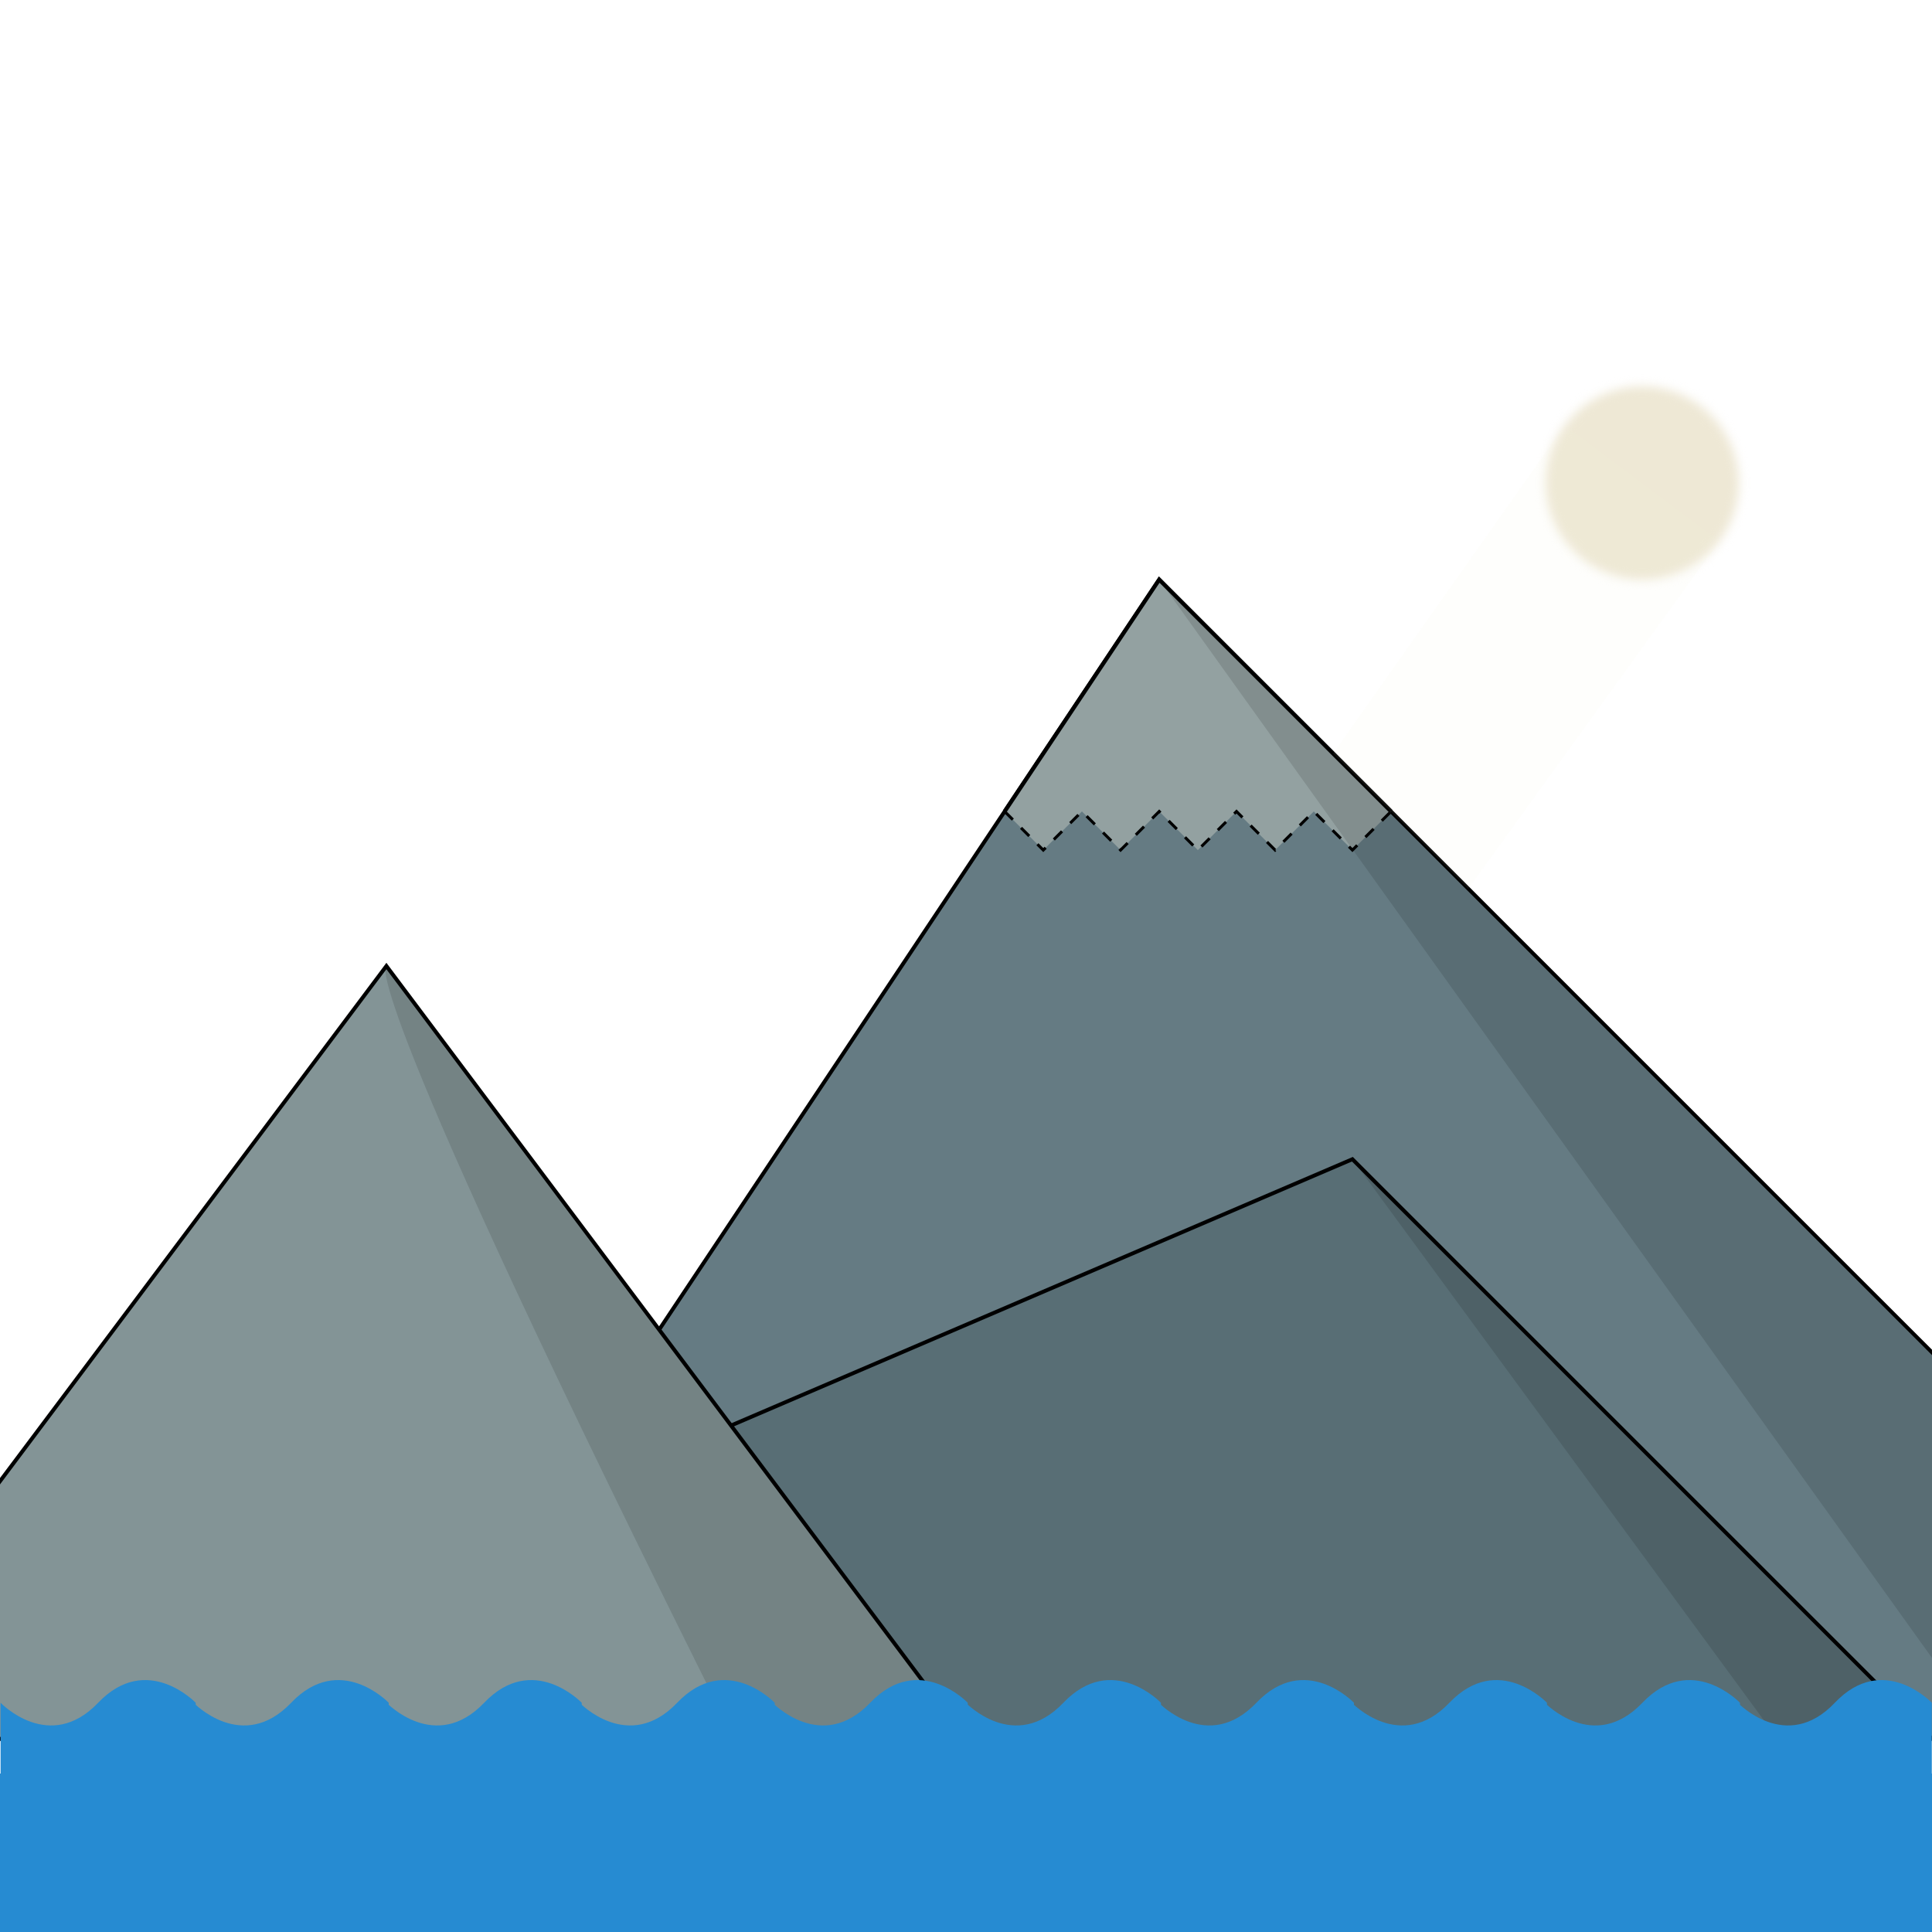
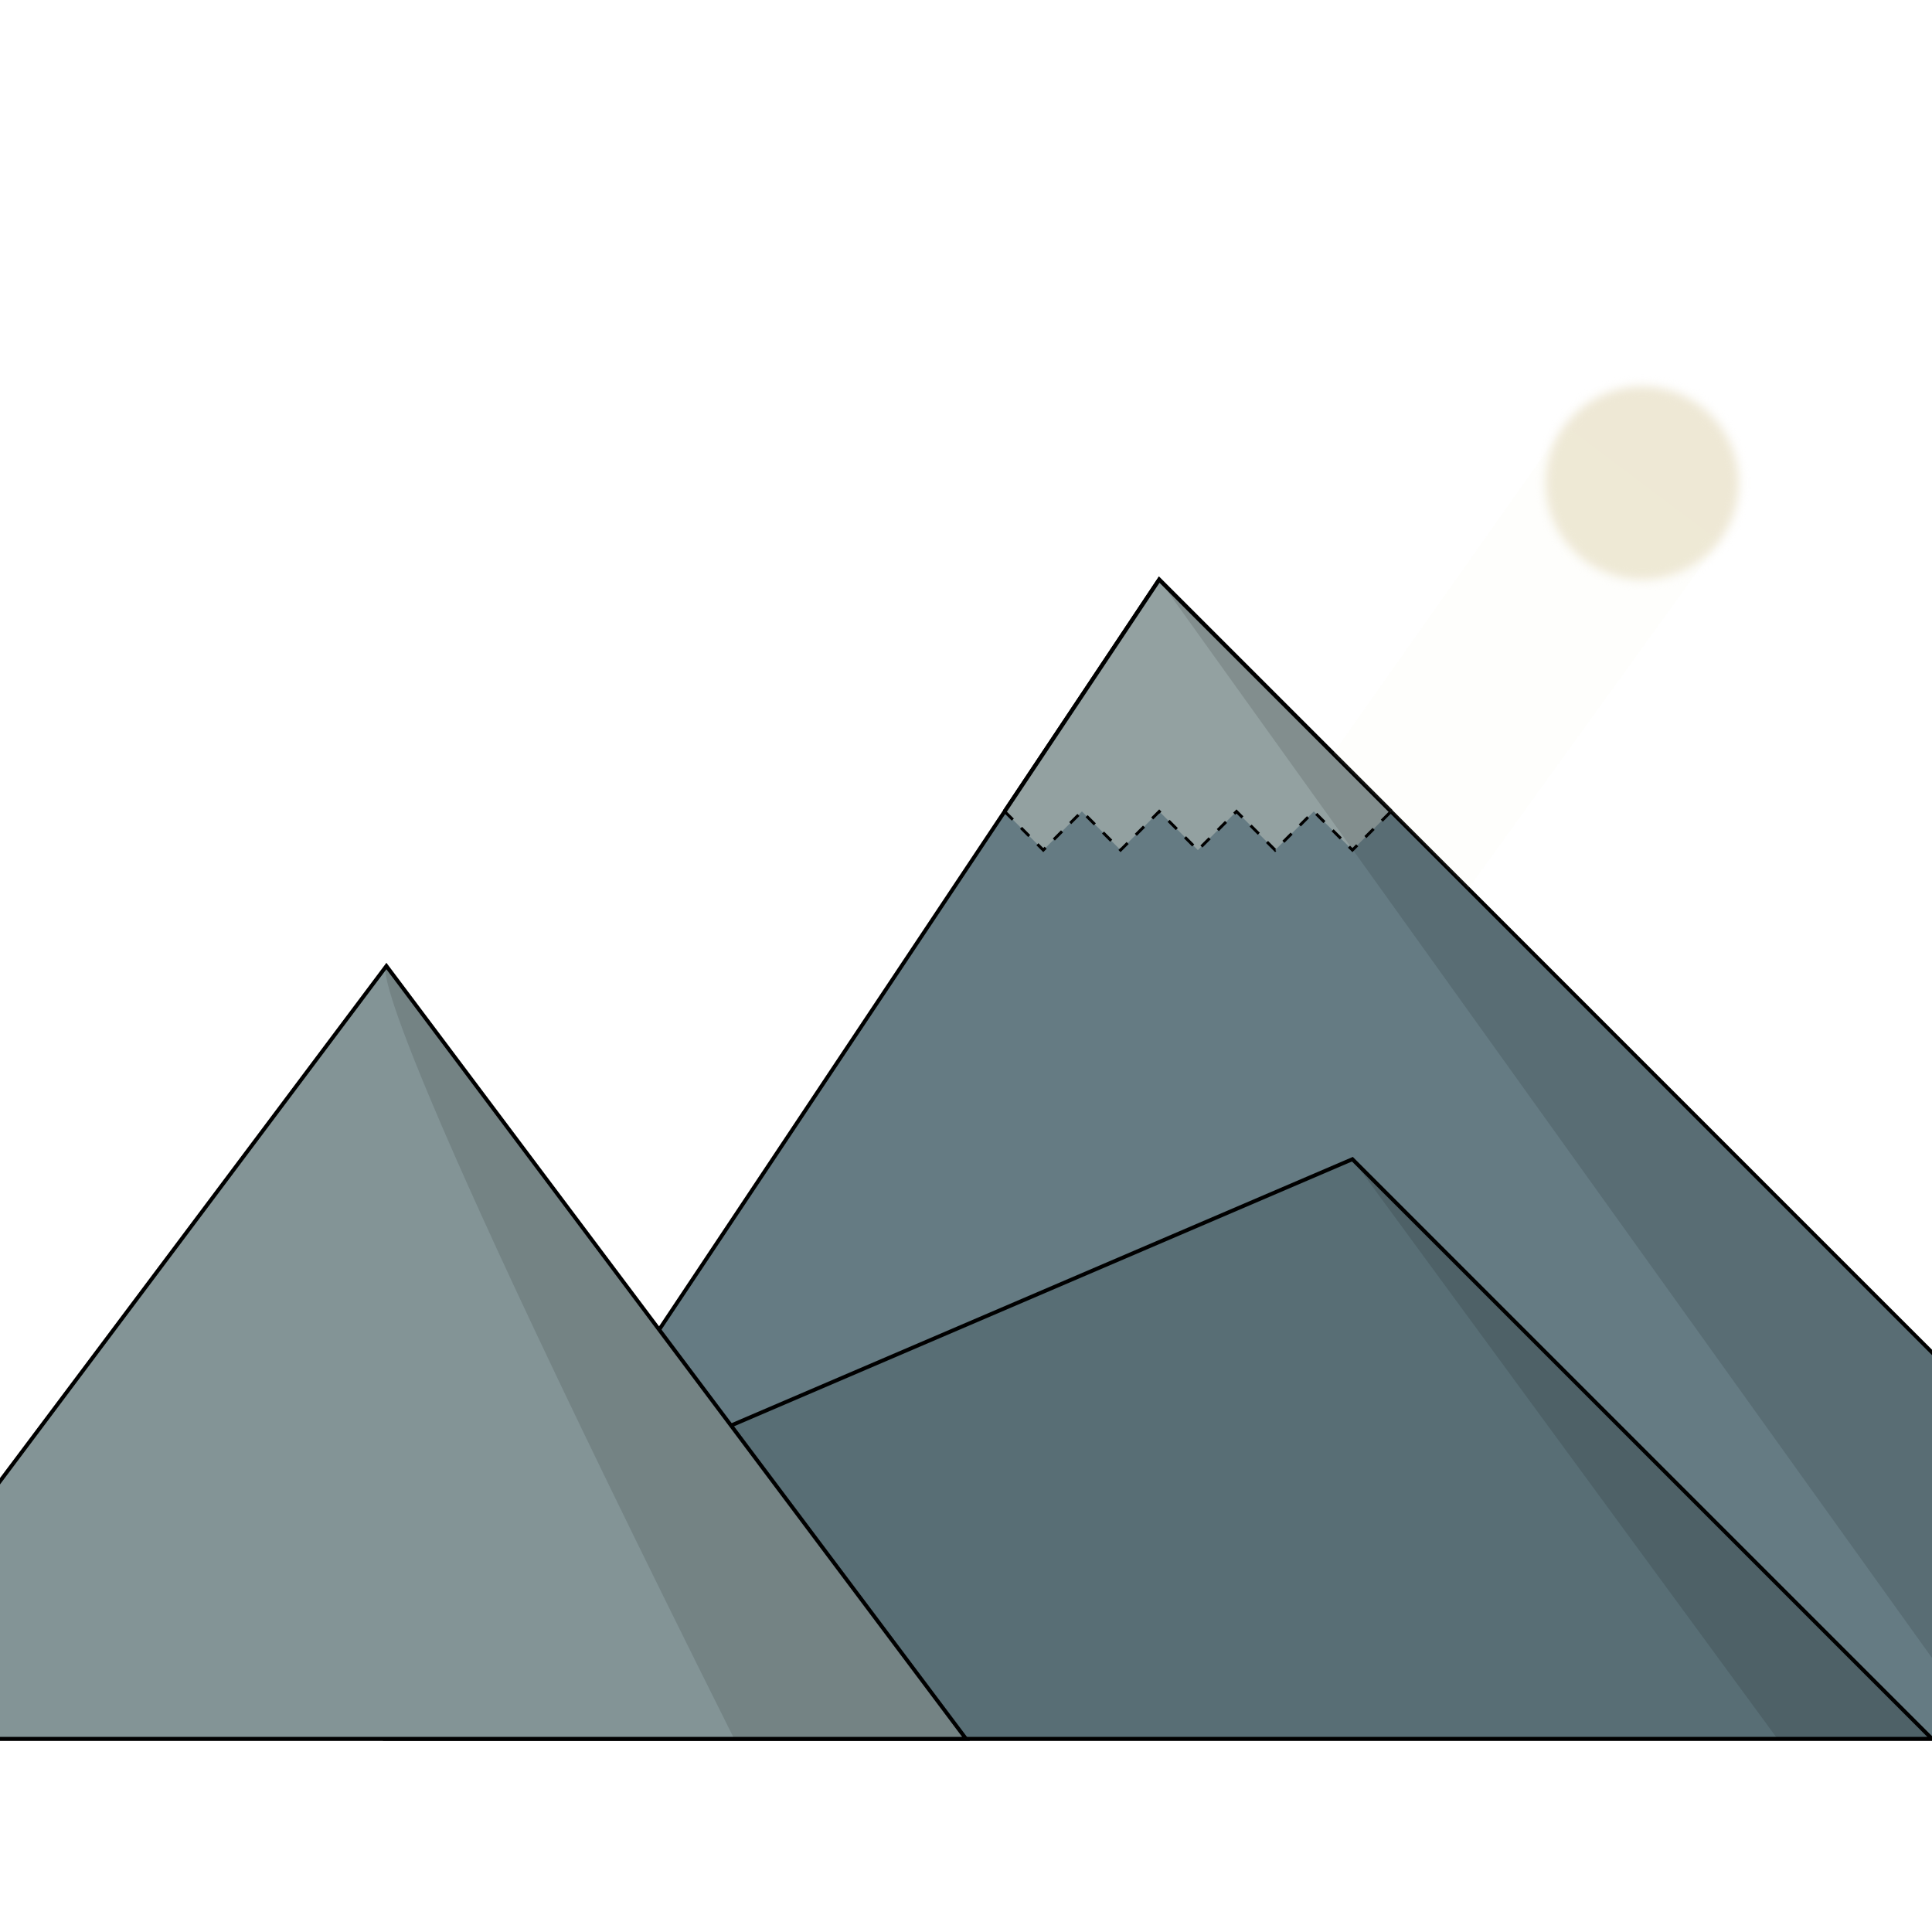
<svg xmlns="http://www.w3.org/2000/svg" width="1000" height="1000" viewBox="0 0 264.583 264.583" version="1.1" id="svg8">
  <defs id="defs2">
    <filter style="color-interpolation-filters:sRGB" id="filter4661" x="-0.06" width="1.12" y="-0.06" height="1.12">
      <feGaussianBlur stdDeviation="0.661" id="feGaussianBlur4663" />
    </filter>
  </defs>
  <g id="layer1" transform="translate(0,-32.41661)">
    <path style="fill:#657b83;fill-opacity:1;stroke:#000000;stroke-width:0.529;stroke-linecap:butt;stroke-linejoin:miter;stroke-miterlimit:4;stroke-dasharray:none;stroke-opacity:1" d="M 52.917,270.542 158.75,111.792 317.5,270.542 Z" id="path4534" />
    <path style="fill:#586e75;fill-opacity:1;stroke:#000000;stroke-width:0.529;stroke-linecap:butt;stroke-linejoin:miter;stroke-miterlimit:4;stroke-dasharray:none;stroke-opacity:1" d="M 1.0000039e-6,270.542 185.208,191.167 l 79.375,79.375 z" id="path4522" />
    <path style="fill:#839496;fill-opacity:1;stroke:#000000;stroke-width:0.529;stroke-linecap:butt;stroke-linejoin:miter;stroke-miterlimit:4;stroke-dasharray:none;stroke-opacity:1" d="M -26.458,270.542 52.917,164.708 132.292,270.542 Z" id="path4528" />
    <g id="g4549">
      <path id="path4536" d="m 158.75,111.792 -21.167,31.75 5.292,5.292 5.292,-5.292 5.292,5.292 5.292,-5.292 5.292,5.292 5.292,-5.292 5.292,5.292 5.292,-5.292 5.292,5.292 5.292,-5.292 z" style="fill:#93a1a1;stroke:none;stroke-width:0.529;stroke-linecap:butt;stroke-linejoin:miter;stroke-opacity:1;fill-opacity:1;stroke-miterlimit:4;stroke-dasharray:2.117, 2.117;stroke-dashoffset:0" />
      <path id="path4538" d="m 137.583,143.542 5.292,5.292 5.292,-5.292 5.292,5.292 5.292,-5.292 5.292,5.292 5.292,-5.292 5.292,5.292 5.292,-5.292 5.292,5.292 5.292,-5.292" style="fill:none;stroke:#000000;stroke-width:0.397;stroke-linecap:butt;stroke-linejoin:miter;stroke-opacity:1;stroke-miterlimit:4;stroke-dasharray:1.588,1.588;stroke-dashoffset:0" />
      <path id="path4544" d="m 137.583,143.542 21.167,-31.75 31.75,31.75" style="fill:none;stroke:#000000;stroke-width:0.556;stroke-linecap:butt;stroke-linejoin:miter;stroke-opacity:1;stroke-miterlimit:4;stroke-dasharray:none" />
    </g>
    <path style="fill:#000000;fill-opacity:0.118;stroke:none;stroke-width:0.265px;stroke-linecap:butt;stroke-linejoin:miter;stroke-opacity:1" d="M 52.917,164.708 132.292,270.542 v 0 l -31.75,10e-6 C 47.625,164.708 52.917,164.708 52.917,164.708 Z" id="path4551" />
    <path style="fill:#000000;fill-opacity:0.118;stroke:none;stroke-width:0.265px;stroke-linecap:butt;stroke-linejoin:miter;stroke-opacity:0.118" d="m 185.208,191.167 79.375,79.375 -21.167,10e-6 z" id="path4553" />
    <path style="fill:#000000;fill-opacity:0.118;stroke:none;stroke-width:0.265px;stroke-linecap:butt;stroke-linejoin:miter;stroke-opacity:1" d="m 158.75,111.792 158.75,158.75 -44.979,10e-6 z" id="path4555" />
    <circle style="fill:#eee8d5;fill-opacity:1;stroke:none;stroke-width:0.556;stroke-miterlimit:4;stroke-dasharray:none;stroke-dashoffset:0;stroke-opacity:0.118;filter:url(#filter4661);opacity:1" id="path4563" cx="224.896" cy="98.562" r="13.229" />
    <path style="fill:#eee8d5;stroke:none;stroke-width:0.265px;stroke-linecap:butt;stroke-linejoin:miter;stroke-opacity:1;fill-opacity:0.078" d="m 214.312,90.625 -31.75,44.979 18.521,18.521 34.396,-47.625 z" id="path4567" />
-     <path style="fill:#268bd2;fill-opacity:1;stroke:none;stroke-width:0.117px;stroke-linecap:butt;stroke-linejoin:miter;stroke-opacity:1" d="m 0.079,265.607 c 0,0 6.681,6.994 13.361,0 6.681,-6.994 13.361,0 13.361,0 v 10.226 H 0.079 Z" id="path920" />
-     <path style="fill:#268bd2;fill-opacity:1;stroke:none;stroke-width:0.117px;stroke-linecap:butt;stroke-linejoin:miter;stroke-opacity:1" d="m 26.511,265.607 c 0,0 6.681,6.994 13.361,0 6.681,-6.994 13.361,0 13.361,0 v 10.226 H 26.511 Z" id="path920-3" />
-     <path style="fill:#268bd2;fill-opacity:1;stroke:none;stroke-width:0.117px;stroke-linecap:butt;stroke-linejoin:miter;stroke-opacity:1" d="m 52.943,265.607 c 0,0 6.681,6.994 13.361,0 6.681,-6.994 13.361,0 13.361,0 v 10.226 H 52.943 Z" id="path920-6" />
-     <path style="fill:#268bd2;fill-opacity:1;stroke:none;stroke-width:0.117px;stroke-linecap:butt;stroke-linejoin:miter;stroke-opacity:1" d="m 79.375,265.607 c 0,0 6.681,6.994 13.361,0 6.681,-6.994 13.361,0 13.361,0 v 10.226 H 79.375 Z" id="path920-3-2" />
-     <path style="fill:#268bd2;fill-opacity:1;stroke:none;stroke-width:0.117px;stroke-linecap:butt;stroke-linejoin:miter;stroke-opacity:1" d="m 105.807,265.607 c 0,0 6.681,6.994 13.361,0 6.681,-6.994 13.361,0 13.361,0 v 10.226 h -26.723 z" id="path920-6-3" />
-     <rect style="opacity:1;fill:#268bd2;fill-opacity:1;stroke:none;stroke-width:0.65;stroke-miterlimit:4;stroke-dasharray:none;stroke-dashoffset:0;stroke-opacity:1" id="rect1024" width="264.583" height="21.701" x="0" y="275.299" />
-     <path style="fill:#268bd2;fill-opacity:1;stroke:none;stroke-width:0.117px;stroke-linecap:butt;stroke-linejoin:miter;stroke-opacity:1" d="m 132.265,265.607 c 0,0 6.681,6.994 13.361,0 6.681,-6.994 13.361,0 13.361,0 v 10.226 h -26.723 z" id="path920-4" />
-     <path style="fill:#268bd2;fill-opacity:1;stroke:none;stroke-width:0.117px;stroke-linecap:butt;stroke-linejoin:miter;stroke-opacity:1" d="m 158.697,265.607 c 0,0 6.681,6.994 13.361,0 6.681,-6.994 13.361,0 13.361,0 v 10.226 h -26.723 z" id="path920-3-8" />
-     <path style="fill:#268bd2;fill-opacity:1;stroke:none;stroke-width:0.117px;stroke-linecap:butt;stroke-linejoin:miter;stroke-opacity:1" d="m 185.129,265.607 c 0,0 6.681,6.994 13.361,0 6.681,-6.994 13.361,0 13.361,0 v 10.226 h -26.723 z" id="path920-6-0" />
-     <path style="fill:#268bd2;fill-opacity:1;stroke:none;stroke-width:0.117px;stroke-linecap:butt;stroke-linejoin:miter;stroke-opacity:1" d="m 211.561,265.607 c 0,0 6.681,6.994 13.361,0 6.681,-6.994 13.361,0 13.361,0 v 10.226 h -26.723 z" id="path920-3-2-6" />
-     <path style="fill:#268bd2;fill-opacity:1;stroke:none;stroke-width:0.117px;stroke-linecap:butt;stroke-linejoin:miter;stroke-opacity:1" d="m 237.993,265.607 c 0,0 6.641,6.994 13.282,0 6.641,-6.994 13.282,0 13.282,0 v 10.226 h -26.564 z" id="path920-6-3-6" />
+     <path style="fill:#268bd2;fill-opacity:1;stroke:none;stroke-width:0.117px;stroke-linecap:butt;stroke-linejoin:miter;stroke-opacity:1" d="m -0.106,313.232 c 0,0 6.681,6.994 13.361,0 6.681,-6.994 13.361,0 13.361,0 v 10.226 H -0.106 Z" id="path920" />
+     <path style="fill:#268bd2;fill-opacity:1;stroke:none;stroke-width:0.117px;stroke-linecap:butt;stroke-linejoin:miter;stroke-opacity:1" d="m 26.326,313.232 c 0,0 6.681,6.994 13.361,0 6.681,-6.994 13.361,0 13.361,0 v 10.226 H 26.326 Z" id="path920-3" />
+     <path style="fill:#268bd2;fill-opacity:1;stroke:none;stroke-width:0.117px;stroke-linecap:butt;stroke-linejoin:miter;stroke-opacity:1" d="m 52.758,313.232 c 0,0 6.681,6.994 13.361,0 6.681,-6.994 13.361,0 13.361,0 v 10.226 H 52.758 Z" id="path920-6" />
+     <path style="fill:#268bd2;fill-opacity:1;stroke:none;stroke-width:0.117px;stroke-linecap:butt;stroke-linejoin:miter;stroke-opacity:1" d="m 79.19,313.232 c 0,0 6.681,6.994 13.361,0 6.681,-6.994 13.361,0 13.361,0 v 10.226 H 79.19 Z" id="path920-3-2" />
+     <path style="fill:#268bd2;fill-opacity:1;stroke:none;stroke-width:0.117px;stroke-linecap:butt;stroke-linejoin:miter;stroke-opacity:1" d="m 105.622,313.232 c 0,0 6.681,6.994 13.361,0 6.681,-6.994 13.361,0 13.361,0 v 10.226 H 105.622 Z" id="path920-6-3" />
+     <rect style="opacity:1;fill:#268bd2;fill-opacity:1;stroke:none;stroke-width:0.65;stroke-miterlimit:4;stroke-dasharray:none;stroke-dashoffset:0;stroke-opacity:1" id="rect1024" width="264.583" height="21.701" x="-0.185" y="322.924" />
+     <path style="fill:#268bd2;fill-opacity:1;stroke:none;stroke-width:0.117px;stroke-linecap:butt;stroke-linejoin:miter;stroke-opacity:1" d="m 132.08,313.232 c 0,0 6.681,6.994 13.361,0 6.681,-6.994 13.361,0 13.361,0 v 10.226 h -26.723 z" id="path920-4" />
+     <path style="fill:#268bd2;fill-opacity:1;stroke:none;stroke-width:0.117px;stroke-linecap:butt;stroke-linejoin:miter;stroke-opacity:1" d="m 158.512,313.232 c 0,0 6.681,6.994 13.361,0 6.681,-6.994 13.361,0 13.361,0 v 10.226 h -26.723 z" id="path920-3-8" />
+     <path style="fill:#268bd2;fill-opacity:1;stroke:none;stroke-width:0.117px;stroke-linecap:butt;stroke-linejoin:miter;stroke-opacity:1" d="m 184.944,313.232 c 0,0 6.681,6.994 13.361,0 6.681,-6.994 13.361,0 13.361,0 v 10.226 h -26.723 z" id="path920-6-0" />
+     <path style="fill:#268bd2;fill-opacity:1;stroke:none;stroke-width:0.117px;stroke-linecap:butt;stroke-linejoin:miter;stroke-opacity:1" d="m 211.376,313.232 c 0,0 6.681,6.994 13.361,0 6.681,-6.994 13.361,0 13.361,0 v 10.226 h -26.723 z" id="path920-3-2-6" />
+     <path style="fill:#268bd2;fill-opacity:1;stroke:none;stroke-width:0.117px;stroke-linecap:butt;stroke-linejoin:miter;stroke-opacity:1" d="m 237.808,313.232 c 0,0 6.641,6.994 13.282,0 6.641,-6.994 13.282,0 13.282,0 v 10.226 h -26.564 z" id="path920-6-3-6" />
  </g>
</svg>
